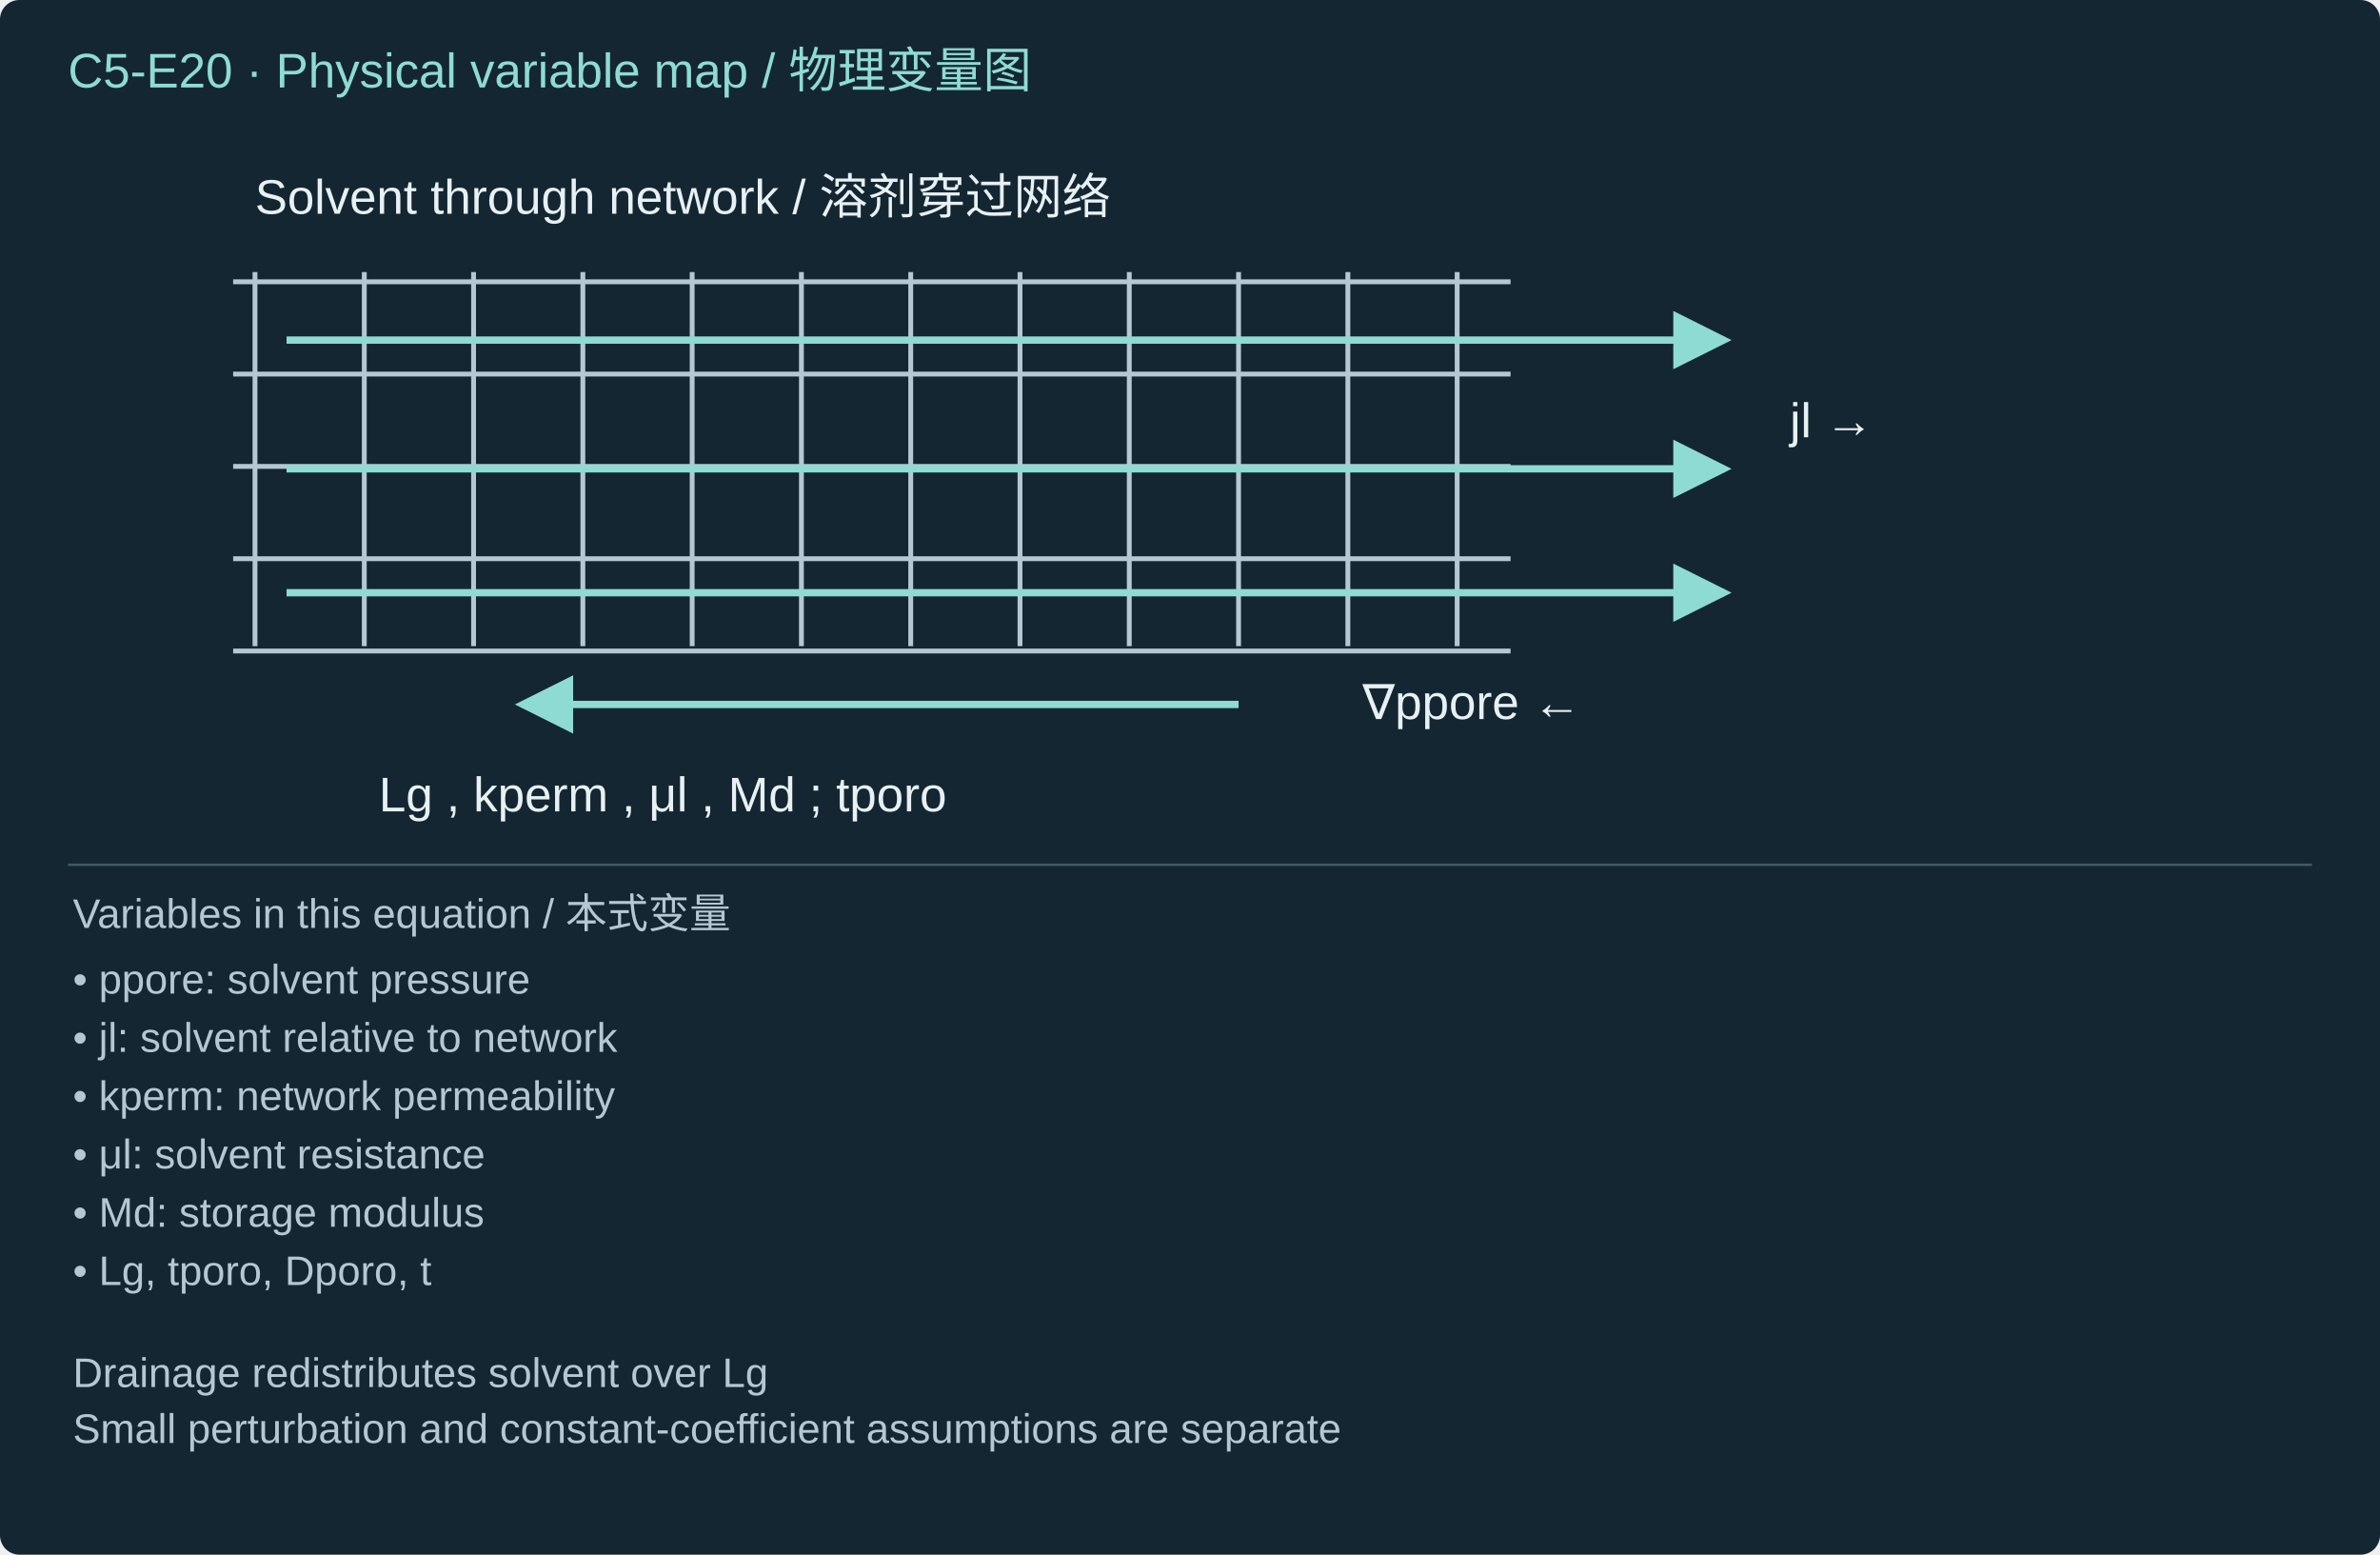
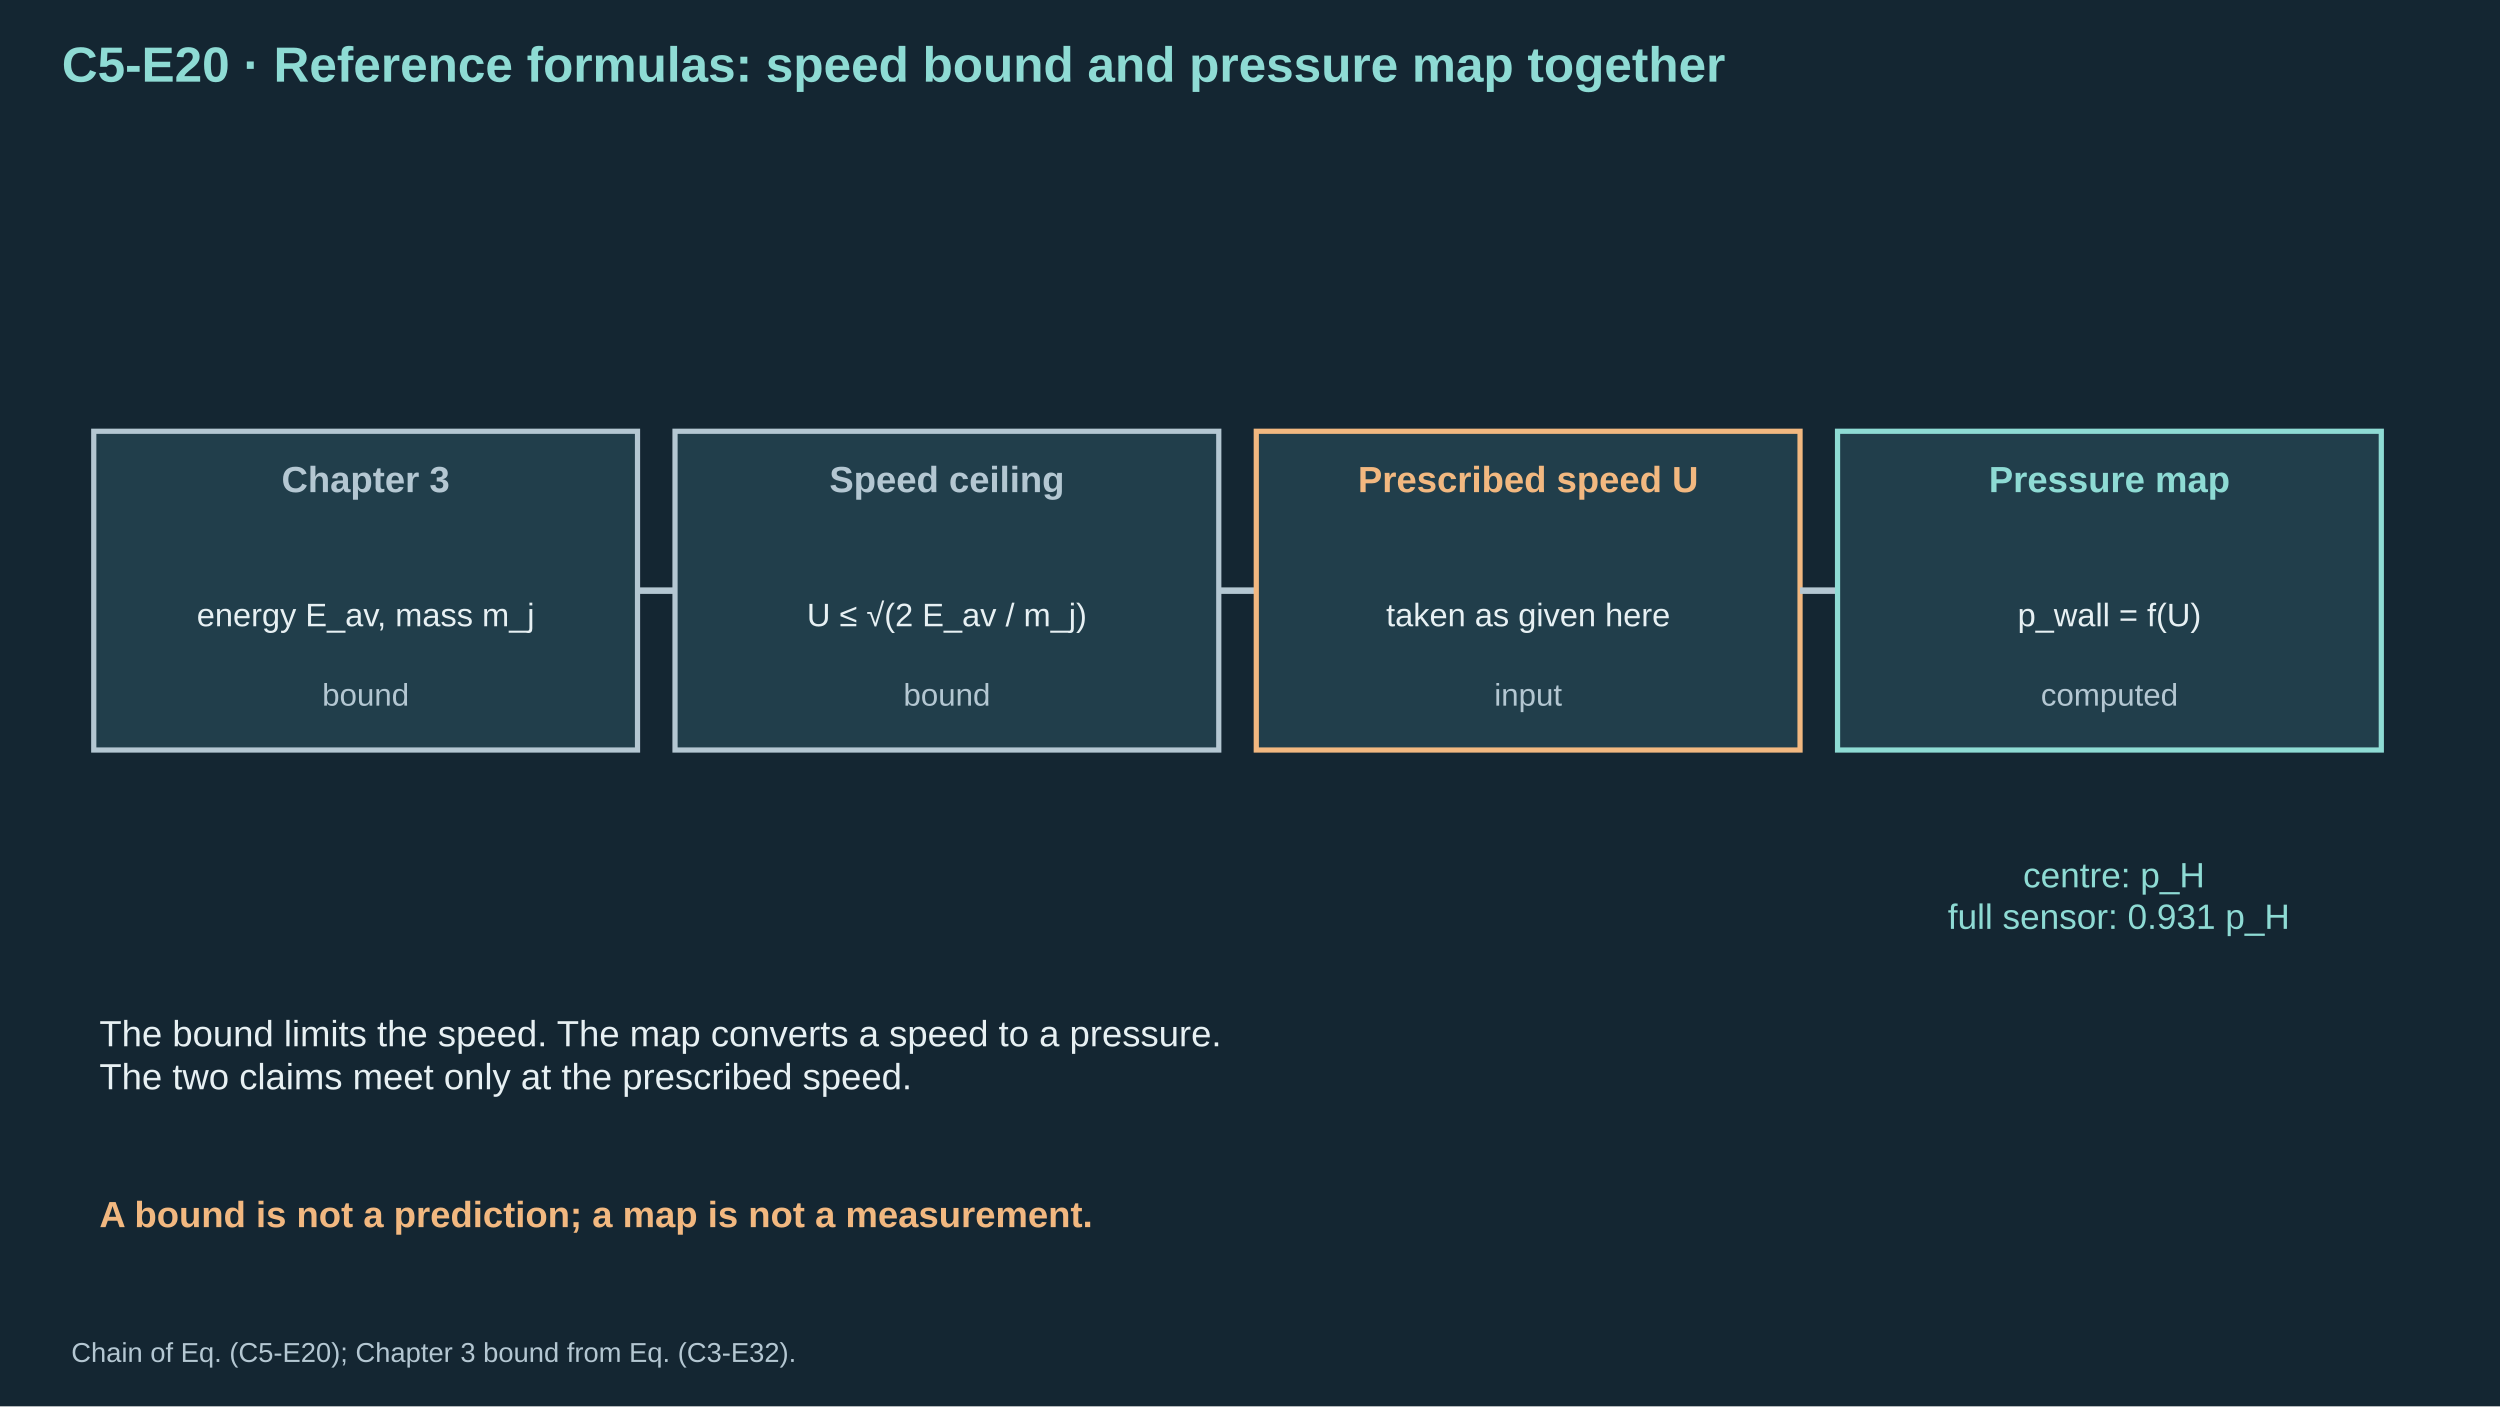
- <svg xmlns="http://www.w3.org/2000/svg" viewBox="0 0 980 640" role="img" aria-labelledby="title desc">
+ <svg xmlns="http://www.w3.org/2000/svg" viewBox="0 0 1279.97 720" role="img">
  <defs>
-     <marker id="arrow" markerWidth="8" markerHeight="8" refX="7" refY="4" orient="auto-start-reverse">
-       <path d="M0 0 L8 4 L0 8Z" fill="#8edbd4" />
+     <marker id="head" markerWidth="7" markerHeight="7" refX="6" refY="3.5" orient="auto-start-reverse" markerUnits="strokeWidth">
+       <path d="M0,0 L7,3.5 L0,7 Z" fill="context-stroke" />
    </marker>
  </defs>
-   <rect width="980" height="640" rx="8" fill="#142632" />
-   <style>text{font-family:Arial,"Microsoft YaHei",sans-serif;fill:#e7f0f3;font-size:20px}.muted{fill:#b4c7d2;font-size:17px}.accent{fill:#8edbd4}.line{fill:none;stroke:#8edbd4;stroke-width:3}.thin{fill:none;stroke:#b4c7d2;stroke-width:2}.arrow{fill:none;stroke:#8edbd4;stroke-width:3;marker-end:url(#arrow)}.area{fill:#213e4b;stroke:#b4c7d2;stroke-width:2}</style>
-   <text x="28" y="36" class="accent">C5-E20 · Physical variable map / 物理变量图</text>
-   <path d="M105 112 V266" class="thin" />
-   <path d="M150 112 V266" class="thin" />
-   <path d="M195 112 V266" class="thin" />
-   <path d="M240 112 V266" class="thin" />
-   <path d="M285 112 V266" class="thin" />
-   <path d="M330 112 V266" class="thin" />
-   <path d="M375 112 V266" class="thin" />
-   <path d="M420 112 V266" class="thin" />
-   <path d="M465 112 V266" class="thin" />
-   <path d="M510 112 V266" class="thin" />
-   <path d="M555 112 V266" class="thin" />
-   <path d="M600 112 V266" class="thin" />
-   <path d="M96 116 H622" class="thin" />
-   <path d="M96 154 H622" class="thin" />
-   <path d="M96 192 H622" class="thin" />
-   <path d="M96 230 H622" class="thin" />
-   <path d="M96 268 H622" class="thin" />
-   <path d="M118 140 H710" class="arrow" />
-   <path d="M118 193 H710" class="arrow" />
-   <path d="M118 244 H710" class="arrow" />
-   <text x="105" y="88" class="">Solvent through network / 溶剂穿过网络</text>
-   <text x="737" y="180" class="">jl →</text>
-   <path d="M510 290 H215" class="arrow" />
-   <text x="561" y="296" class="">∇ppore ←</text>
-   <text x="156" y="334" class="">Lg , kperm , μl , Md ; tporo</text>
-   <path d="M28 356 H952" stroke="#405967" />
-   <text x="30" y="382" class="muted">Variables in this equation / 本式变量</text>
-   <text x="30" y="409" class="muted">• ppore: solvent pressure</text>
-   <text x="30" y="433" class="muted">• jl: solvent relative to network</text>
-   <text x="30" y="457" class="muted">• kperm: network permeability</text>
-   <text x="30" y="481" class="muted">• μl: solvent resistance</text>
-   <text x="30" y="505" class="muted">• Md: storage modulus</text>
-   <text x="30" y="529" class="muted">• Lg, tporo, Dporo, t</text>
-   <text x="30" y="571" class="muted">Drainage redistributes solvent over Lg</text>
-   <text x="30" y="594" class="muted">Small perturbation and constant-coefficient assumptions are separate</text>
+   <rect width="1279.97" height="720" fill="#142632" />
+   <text id="o000" font-family="Arial,sans-serif" font-size="25.333" fill="#8EDBD4" text-anchor="start" font-weight="bold" opacity="1">
+     <tspan x="31.68" y="41.827">C5-E20 · Reference formulas: speed bound and pressure map together</tspan>
+   </text>
+   <rect id="o001" x="48" y="220.8" width="278.4" height="163.2" fill="#213E4B" stroke="#B4C7D2" stroke-width="2.667" opacity="1" />
+   <text id="o002" font-family="Arial,sans-serif" font-size="18.667" fill="#B4C7D2" text-anchor="middle" font-weight="bold" opacity="1">
+     <tspan x="187.2" y="251.973">Chapter 3</tspan>
+   </text>
+   <text id="o003" font-family="Arial,sans-serif" font-size="16.667" fill="#E7F0F3" text-anchor="middle" opacity="1">
+     <tspan x="187.2" y="320.633">energy E_av, mass m_j</tspan>
+   </text>
+   <text id="o004" font-family="Arial,sans-serif" font-size="16" fill="#B4C7D2" text-anchor="middle" opacity="1">
+     <tspan x="187.2" y="361.28">bound</tspan>
+   </text>
+   <line id="o005" x1="326.4" y1="302.4" x2="393.6" y2="302.4" fill="#FFFFFF" stroke="#B4C7D2" stroke-width="3.333" opacity="1" marker-end="url(#head)" />
+   <rect id="o006" x="345.6" y="220.8" width="278.4" height="163.2" fill="#213E4B" stroke="#B4C7D2" stroke-width="2.667" opacity="1" />
+   <text id="o007" font-family="Arial,sans-serif" font-size="18.667" fill="#B4C7D2" text-anchor="middle" font-weight="bold" opacity="1">
+     <tspan x="484.8" y="251.973">Speed ceiling</tspan>
+   </text>
+   <text id="o008" font-family="Arial,sans-serif" font-size="16.667" fill="#E7F0F3" text-anchor="middle" opacity="1">
+     <tspan x="484.8" y="320.633">U ≤ √(2 E_av / m_j)</tspan>
+   </text>
+   <text id="o009" font-family="Arial,sans-serif" font-size="16" fill="#B4C7D2" text-anchor="middle" opacity="1">
+     <tspan x="484.8" y="361.28">bound</tspan>
+   </text>
+   <line id="o010" x1="624" y1="302.4" x2="691.2" y2="302.4" fill="#FFFFFF" stroke="#B4C7D2" stroke-width="3.333" opacity="1" marker-end="url(#head)" />
+   <rect id="o011" x="643.2" y="220.8" width="278.4" height="163.2" fill="#213E4B" stroke="#F2B880" stroke-width="2.667" opacity="1" />
+   <text id="o012" font-family="Arial,sans-serif" font-size="18.667" fill="#F2B880" text-anchor="middle" font-weight="bold" opacity="1">
+     <tspan x="782.4" y="251.973">Prescribed speed U</tspan>
+   </text>
+   <text id="o013" font-family="Arial,sans-serif" font-size="16.667" fill="#E7F0F3" text-anchor="middle" opacity="1">
+     <tspan x="782.4" y="320.633">taken as given here</tspan>
+   </text>
+   <text id="o014" font-family="Arial,sans-serif" font-size="16" fill="#B4C7D2" text-anchor="middle" opacity="1">
+     <tspan x="782.4" y="361.28">input</tspan>
+   </text>
+   <line id="o015" x1="921.6" y1="302.4" x2="988.8" y2="302.4" fill="#FFFFFF" stroke="#B4C7D2" stroke-width="3.333" opacity="1" marker-end="url(#head)" />
+   <rect id="o016" x="940.8" y="220.8" width="278.4" height="163.2" fill="#213E4B" stroke="#8EDBD4" stroke-width="2.667" opacity="1" />
+   <text id="o017" font-family="Arial,sans-serif" font-size="18.667" fill="#8EDBD4" text-anchor="middle" font-weight="bold" opacity="1">
+     <tspan x="1080" y="251.973">Pressure map</tspan>
+   </text>
+   <text id="o018" font-family="Arial,sans-serif" font-size="16.667" fill="#E7F0F3" text-anchor="middle" opacity="1">
+     <tspan x="1080" y="320.633">p_wall = f(U)</tspan>
+   </text>
+   <text id="o019" font-family="Arial,sans-serif" font-size="16" fill="#B4C7D2" text-anchor="middle" opacity="1">
+     <tspan x="1080" y="361.28">computed</tspan>
+   </text>
+   <text id="o020" font-family="Arial,sans-serif" font-size="18" fill="#8EDBD4" text-anchor="middle" opacity="1">
+     <tspan x="1084.8" y="454.32">centre: p_H</tspan>
+     <tspan x="1084.8" y="475.56">full sensor: 0.931 p_H</tspan>
+   </text>
+   <text id="o021" font-family="Arial,sans-serif" font-size="18.667" fill="#E7F0F3" text-anchor="start" opacity="1">
+     <tspan x="50.88" y="535.68">The bound limits the speed. The map converts a speed to a pressure.</tspan>
+     <tspan x="50.88" y="557.707">The two claims meet only at the prescribed speed.</tspan>
+   </text>
+   <text id="o022" font-family="Arial,sans-serif" font-size="18.667" fill="#F2B880" text-anchor="start" font-weight="bold" opacity="1">
+     <tspan x="50.88" y="628.293">A bound is not a prediction; a map is not a measurement.</tspan>
+   </text>
+   <text id="o023" font-family="Arial,sans-serif" font-size="14" fill="#B4C7D2" text-anchor="start" opacity="1">
+     <tspan x="36.48" y="697.3">Chain of Eq. (C5-E20); Chapter 3 bound from Eq. (C3-E32).</tspan>
+   </text>
</svg>
